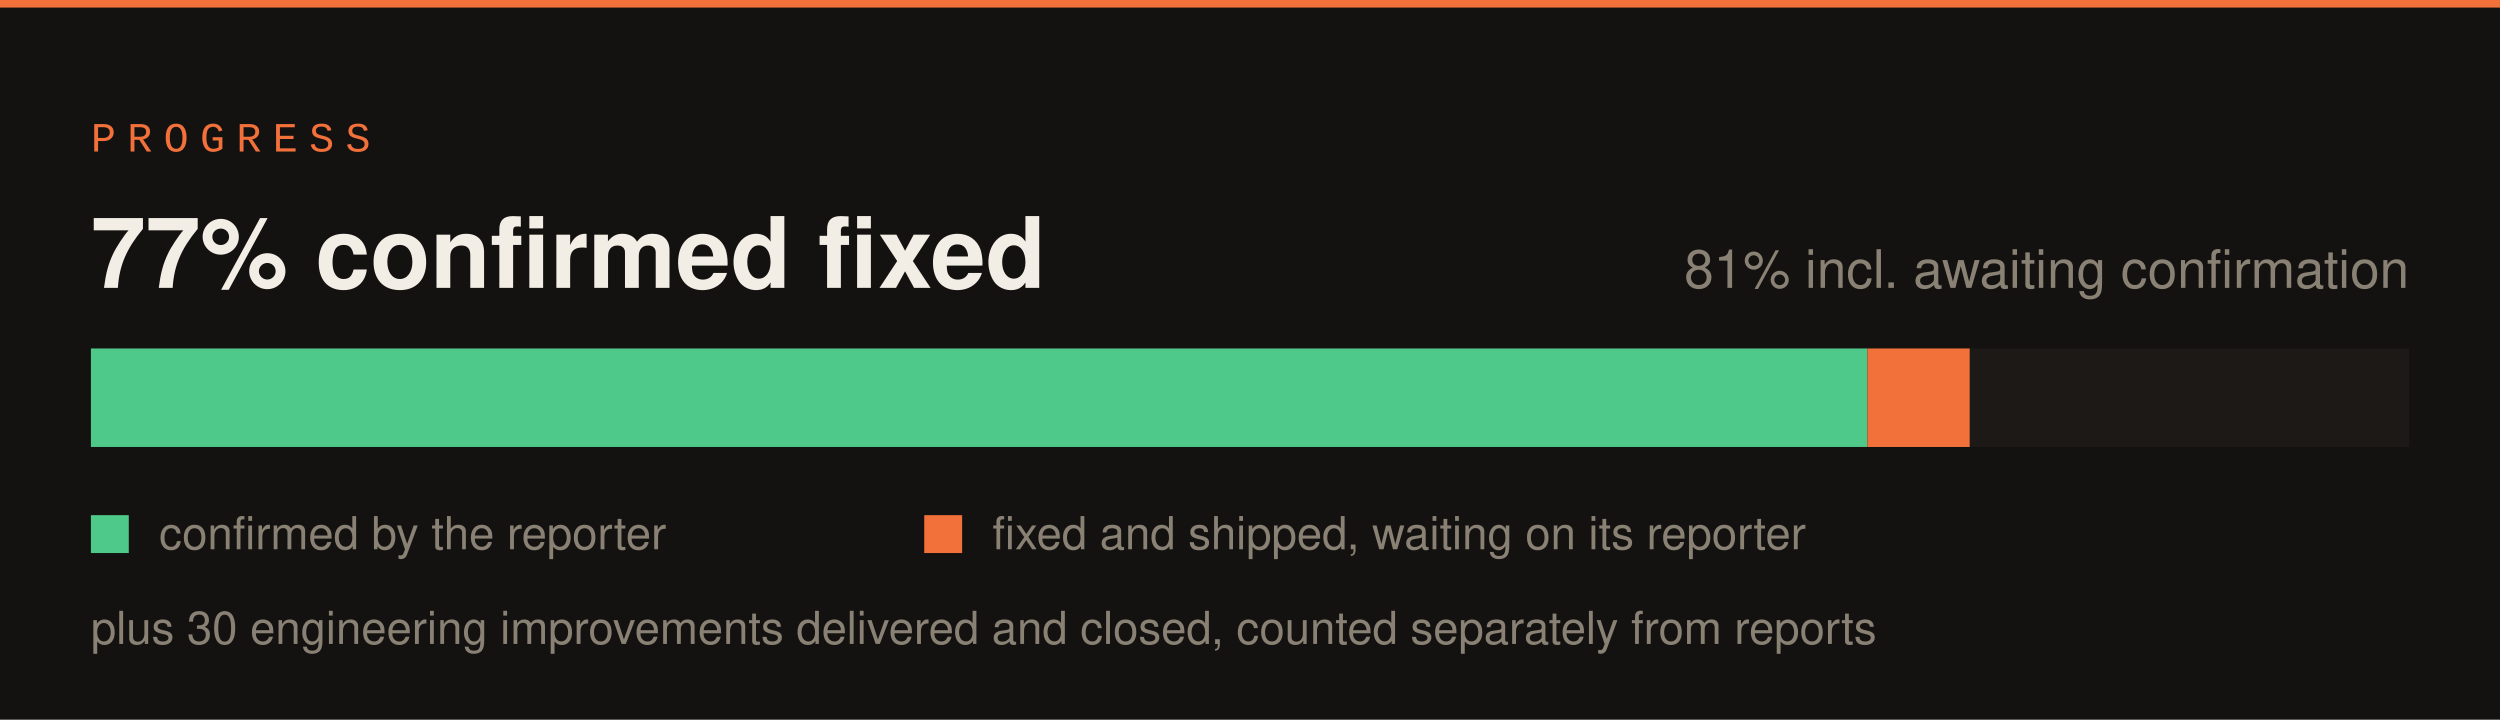
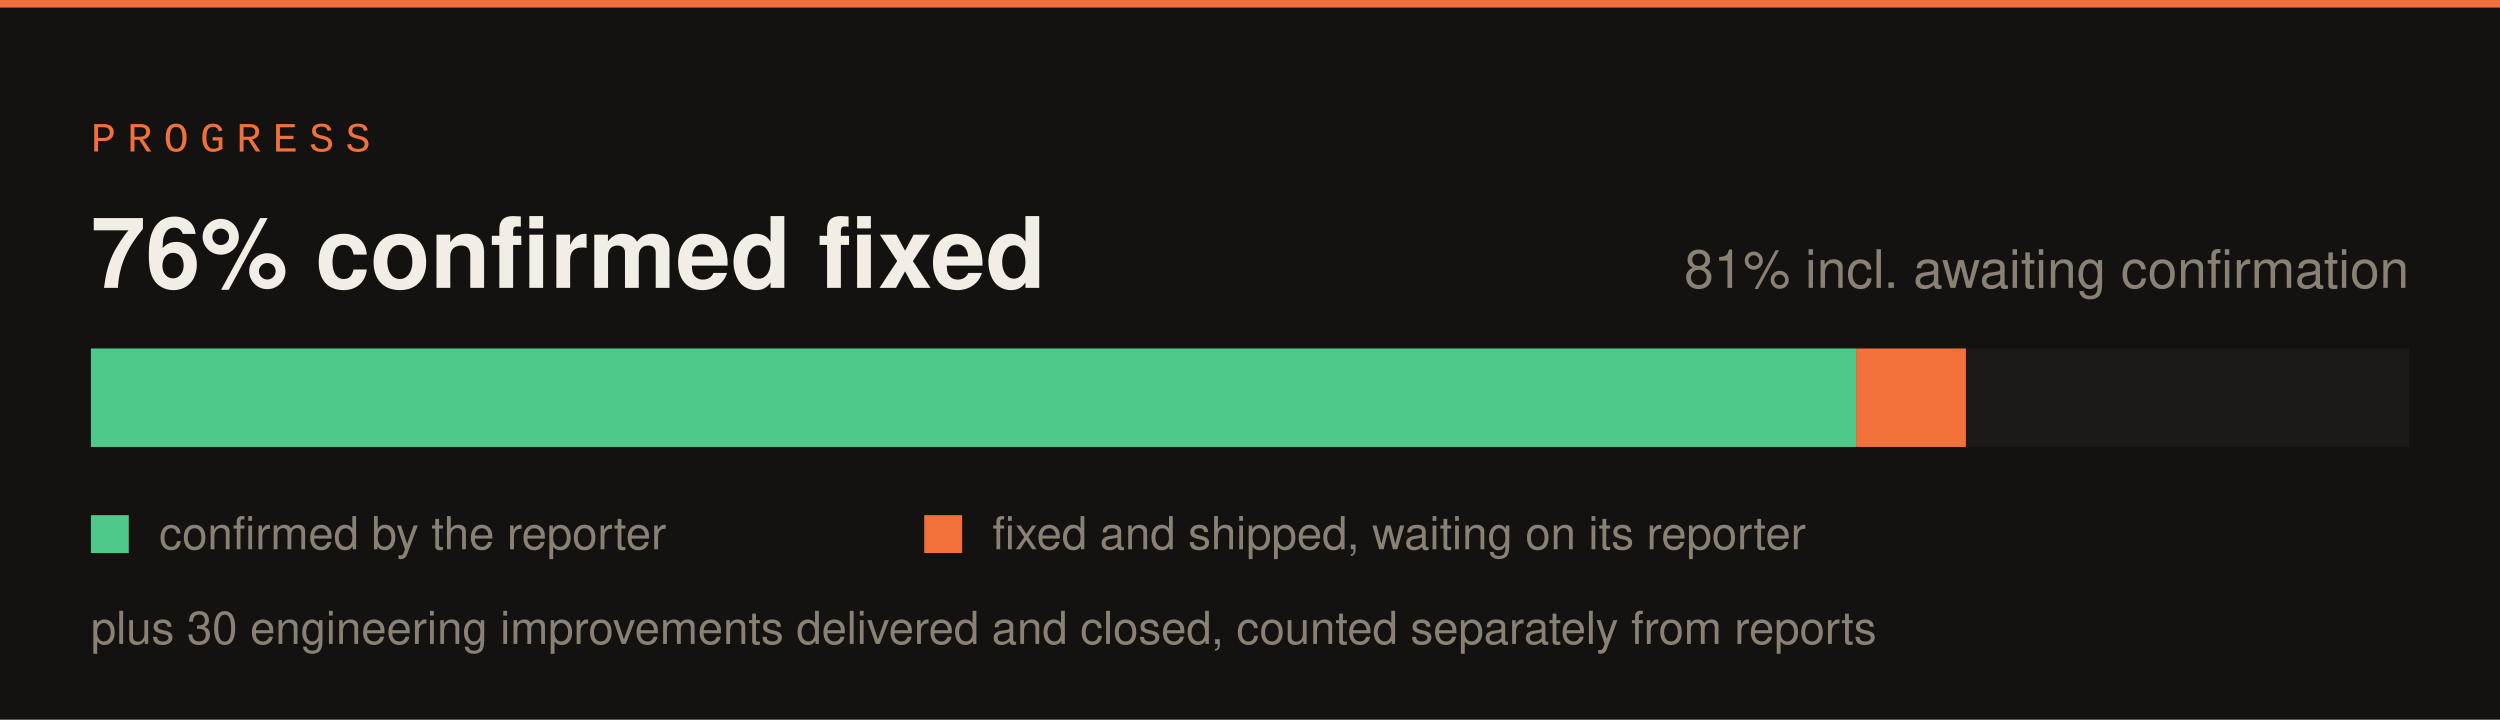
<svg xmlns="http://www.w3.org/2000/svg" width="660" height="190" viewBox="0 0 660 190">
  <rect width="660" height="190" fill="#141210" />
  <rect x="0" y="0" width="660" height="2" fill="#f2703a" />
  <text x="24" y="40" font-family="SFMono-Regular,Consolas,Liberation Mono,monospace" font-size="11" letter-spacing="3" fill="#f2703a">PROGRESS</text>
  <rect x="24" y="92" width="612" height="26" fill="#1c1917" />
-   <rect x="24" y="92" width="469" height="26" fill="#4ec98a" />
-   <rect x="493" y="92" width="27" height="26" fill="#f2703a" />
-   <text x="24" y="76" font-family="-apple-system,Segoe UI,Helvetica,Arial,sans-serif" font-size="26" font-weight="700" fill="#f2ede5">77% confirmed fixed</text>
+   <rect x="24" y="92" width="466" height="26" fill="#4ec98a" />
+   <rect x="490" y="92" width="29" height="26" fill="#f2703a" />
+   <text x="24" y="76" font-family="-apple-system,Segoe UI,Helvetica,Arial,sans-serif" font-size="26" font-weight="700" fill="#f2ede5">76% confirmed fixed</text>
  <text x="636" y="76" font-family="-apple-system,Segoe UI,Helvetica,Arial,sans-serif" font-size="14" fill="#8a8175" text-anchor="end">81% incl. awaiting confirmation</text>
  <rect x="24" y="136" width="10" height="10" fill="#4ec98a" />
  <text x="42" y="145" font-family="-apple-system,Segoe UI,Helvetica,Arial,sans-serif" font-size="12" fill="#8a8175">confirmed by the reporter</text>
  <rect x="244" y="136" width="10" height="10" fill="#f2703a" />
  <text x="262" y="145" font-family="-apple-system,Segoe UI,Helvetica,Arial,sans-serif" font-size="12" fill="#8a8175">fixed and shipped, waiting on its reporter</text>
  <text x="24" y="170" font-family="-apple-system,Segoe UI,Helvetica,Arial,sans-serif" font-size="12" fill="#8a8175">plus 30 engineering improvements delivered and closed, counted separately from reports</text>
</svg>
